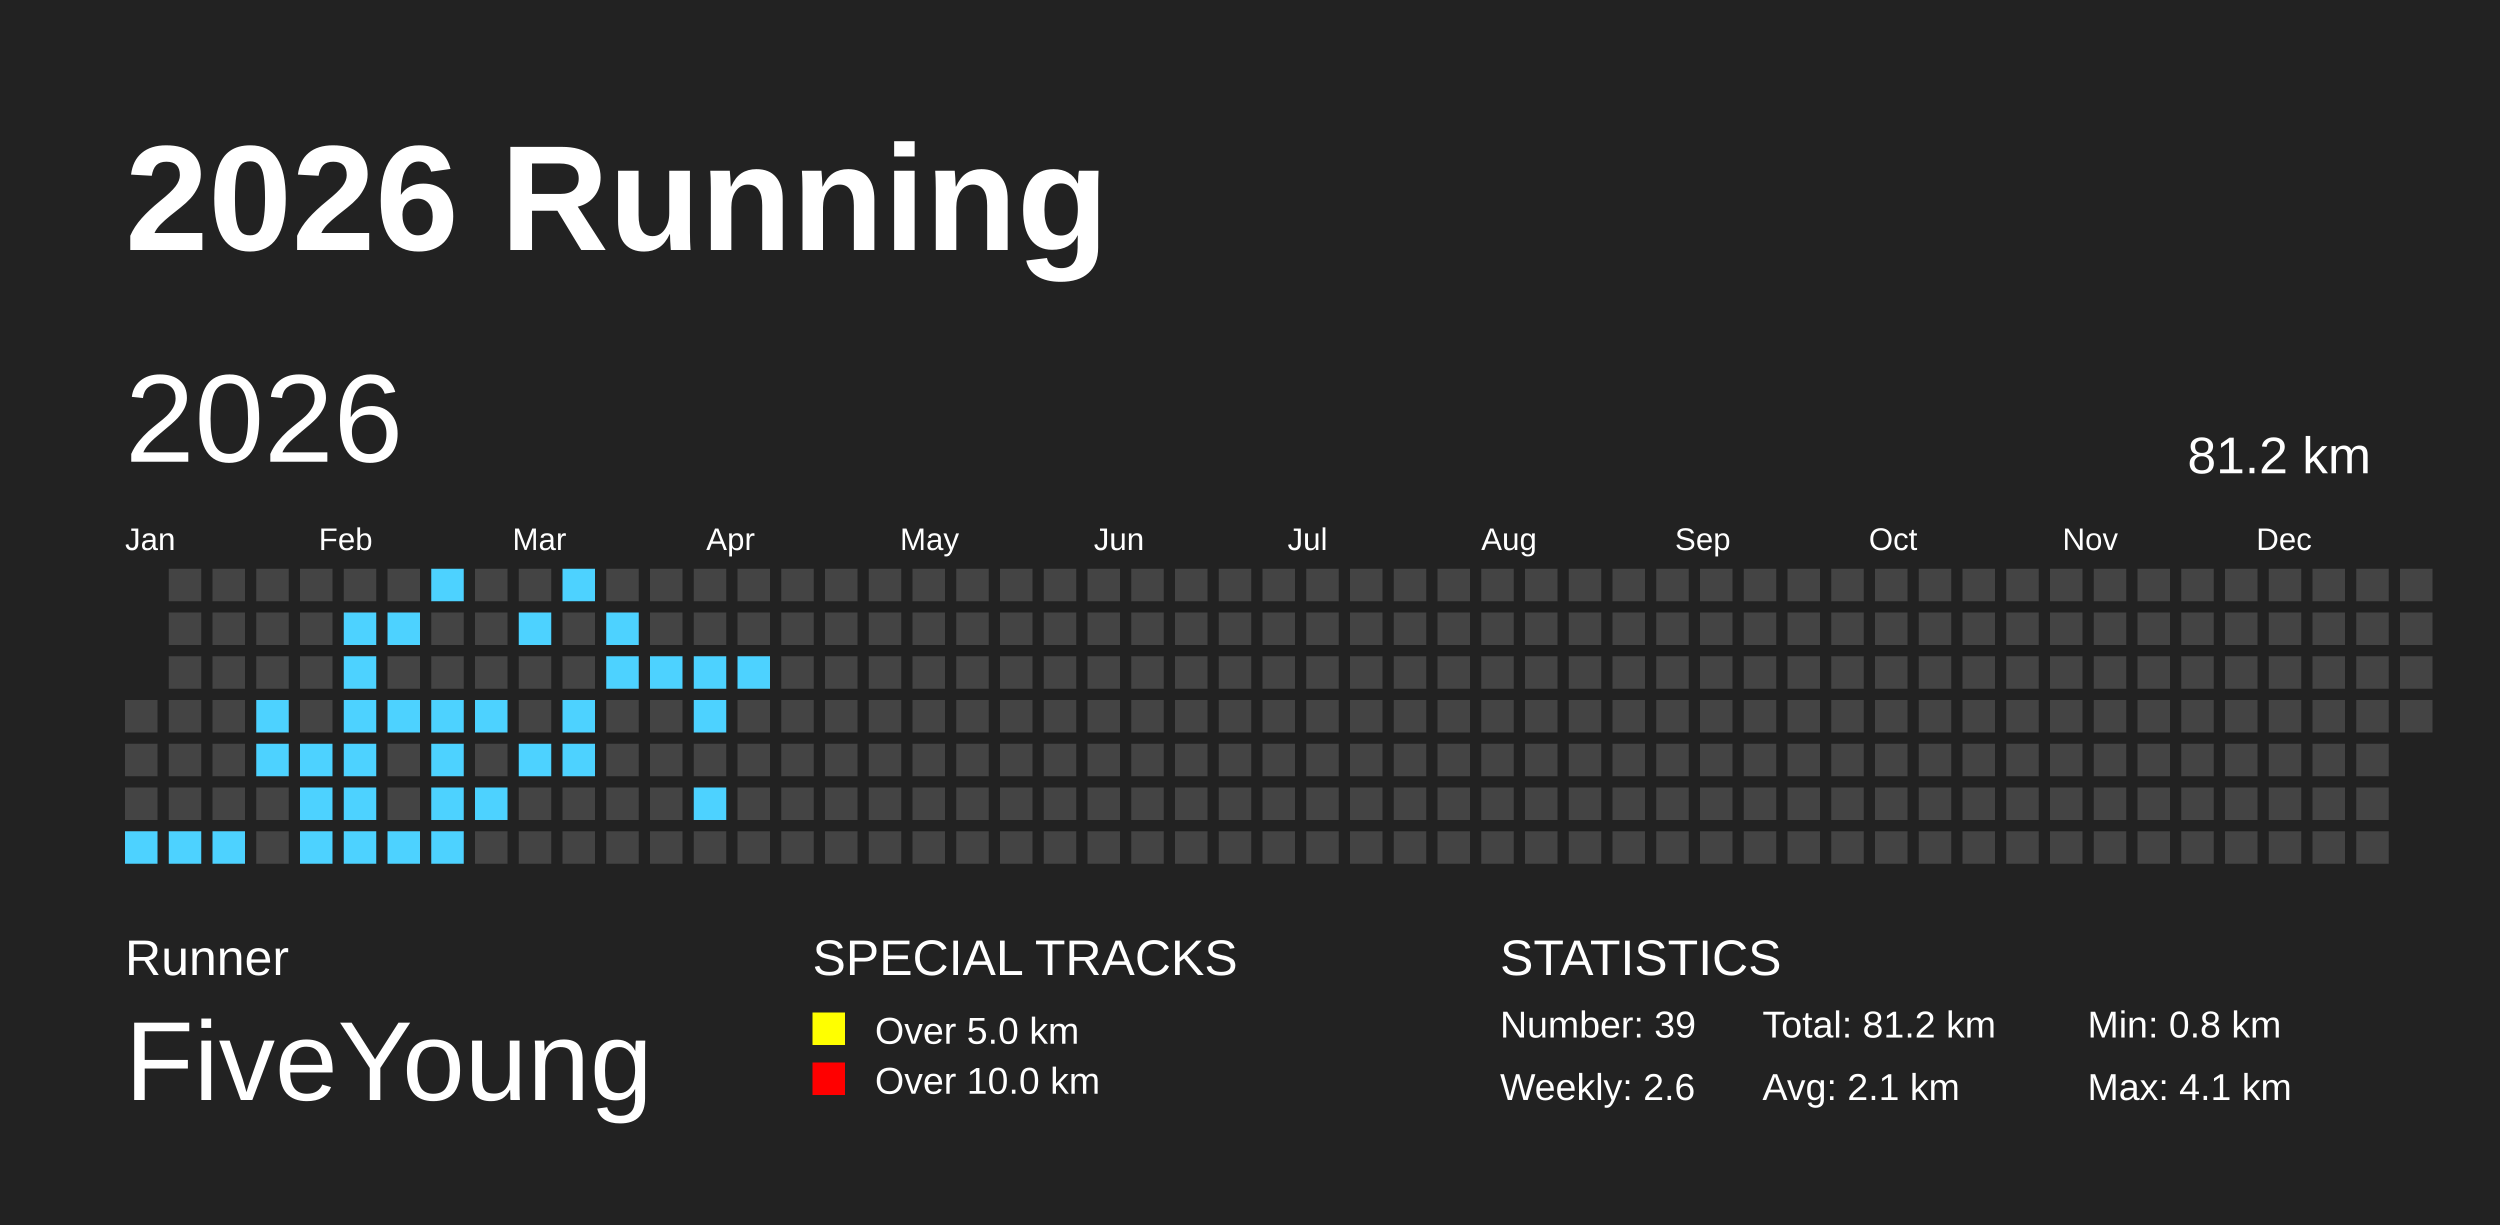
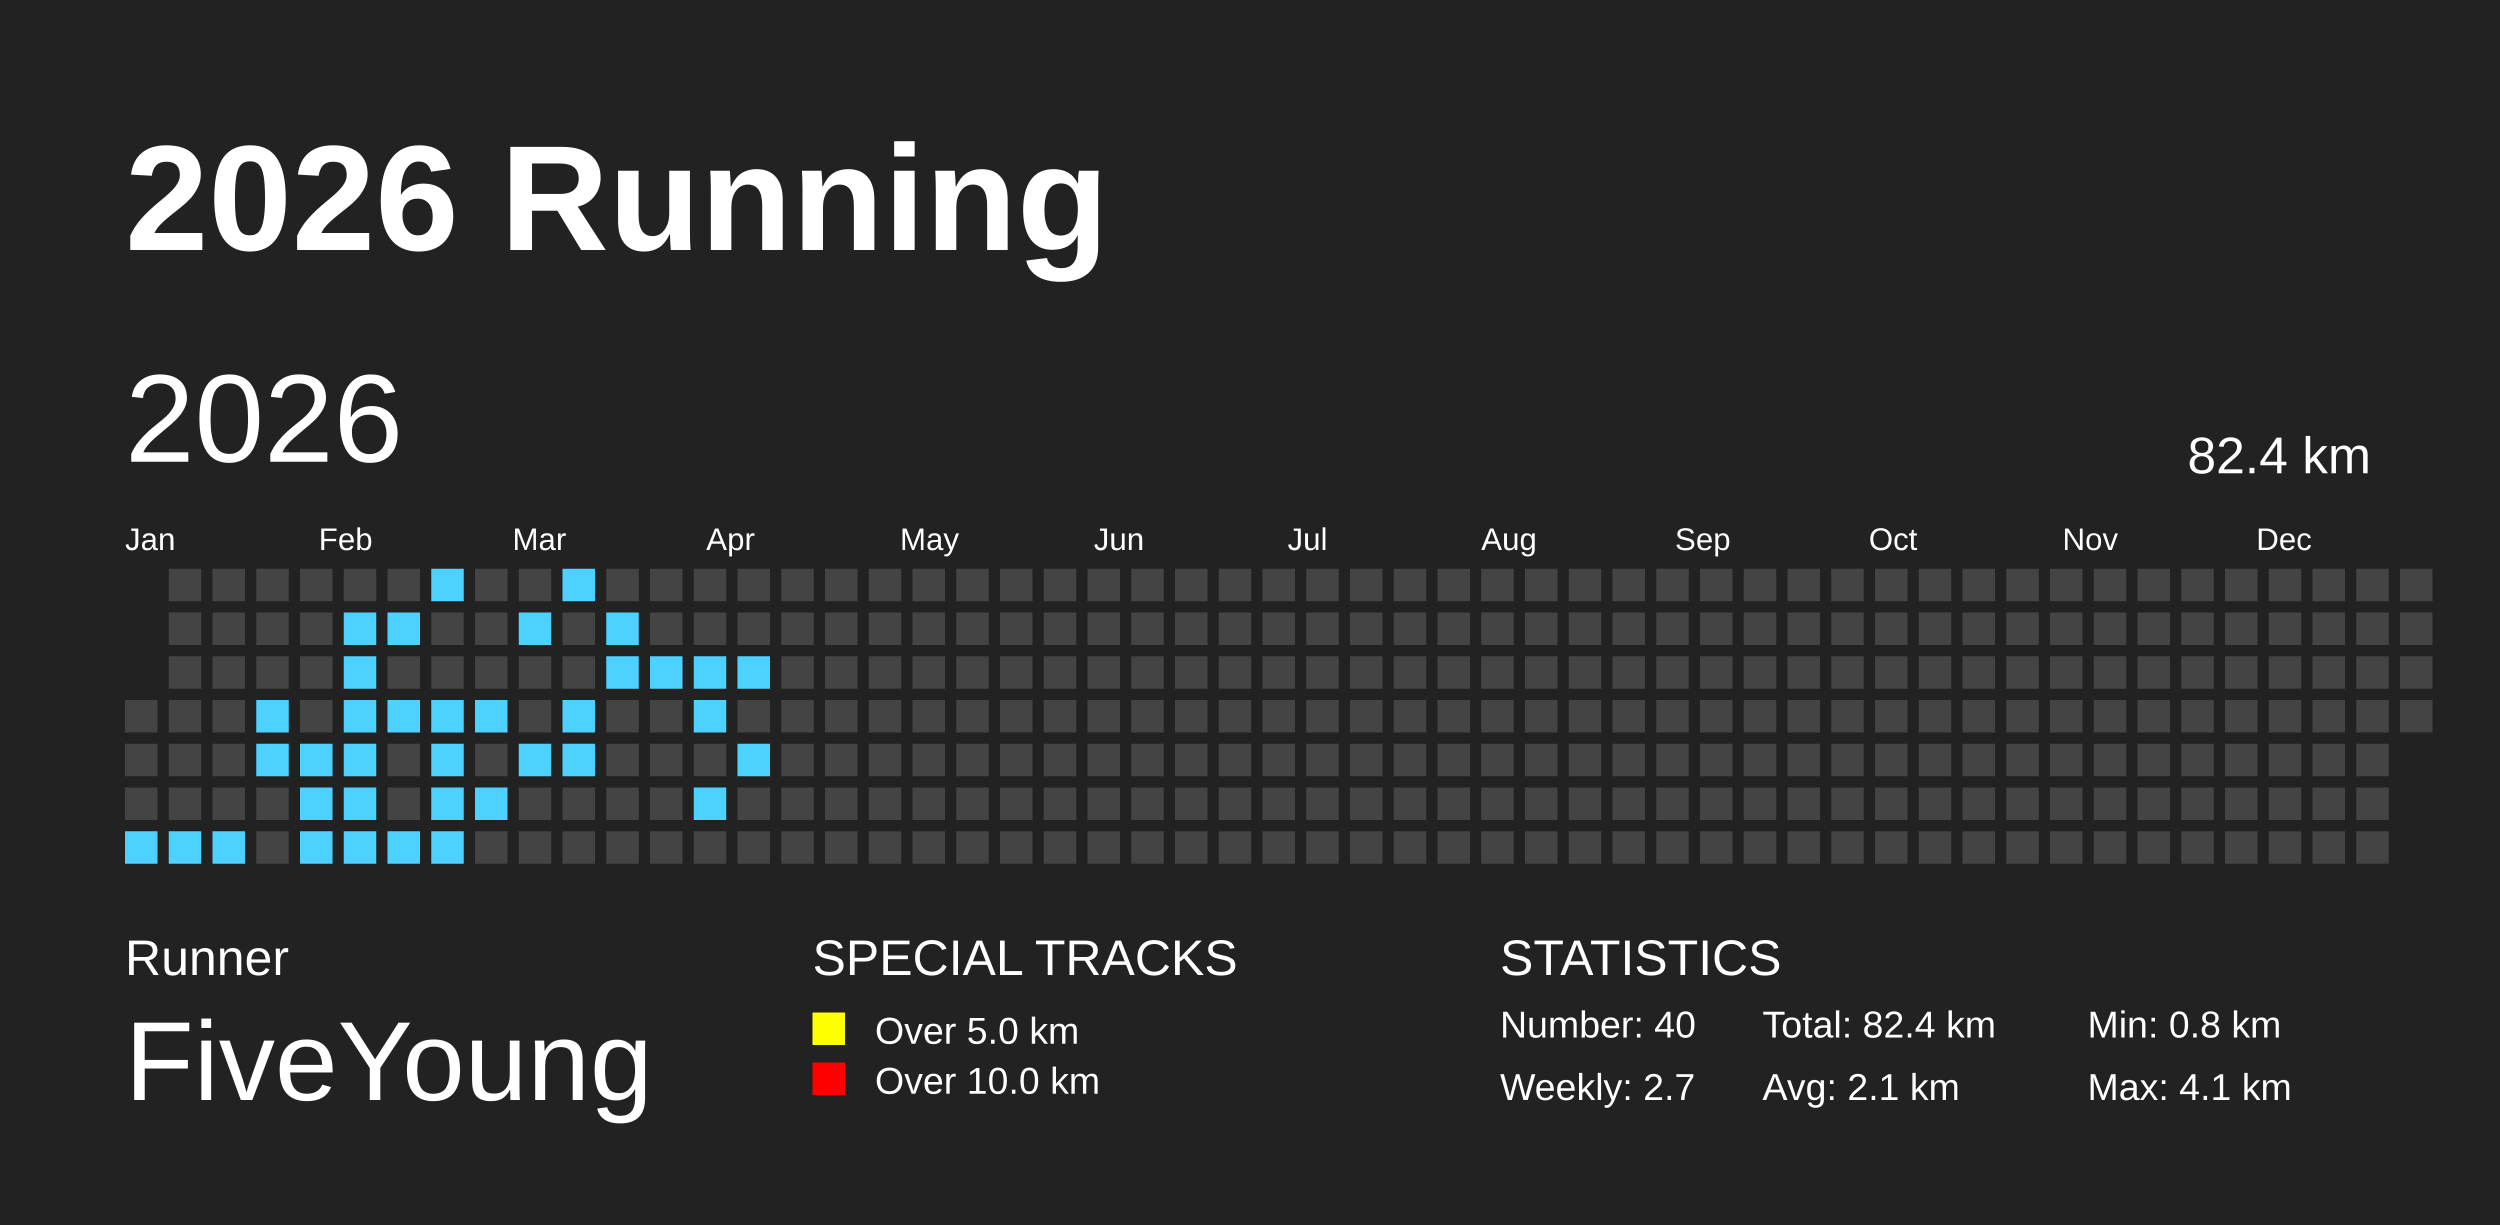
<svg xmlns="http://www.w3.org/2000/svg" baseProfile="full" height="98mm" version="1.1" viewBox="0,0,200,98" width="200mm">
  <defs />
  <rect fill="#222222" height="98" width="200" x="0" y="0" />
  <text fill="#FFFFFF" style="font-size:12px; font-family:Arial; font-weight:bold;" x="10" y="20">2026 Running</text>
  <text fill="#FFFFFF" style="font-size:4px; font-family:Arial" x="10" y="78">Runner</text>
  <text fill="#FFFFFF" style="font-size:9px; font-family:Arial" x="10" y="88">FiveYoung</text>
  <text fill="#FFFFFF" style="font-size:4px; font-family:Arial" x="65" y="78">SPECIAL TRACKS</text>
  <rect fill="yellow" height="2.6" width="2.6" x="65" y="81" />
  <text fill="#FFFFFF" style="font-size:3px; font-family:Arial" x="70" y="83.5">Over 5.0 km</text>
  <rect fill="red" height="2.6" width="2.6" x="65" y="85" />
  <text fill="#FFFFFF" style="font-size:3px; font-family:Arial" x="70" y="87.5">Over 10.0 km</text>
  <text fill="#FFFFFF" style="font-size:4px; font-family:Arial" x="120" y="78">STATISTICS</text>
-   <text fill="#FFFFFF" style="font-size:3px; font-family:Arial" x="120" y="83">Number: 39</text>
-   <text fill="#FFFFFF" style="font-size:3px; font-family:Arial" x="120" y="88">Weekly: 2.6</text>
-   <text fill="#FFFFFF" style="font-size:3px; font-family:Arial" x="141" y="83">Total: 81.2 km</text>
+   <text fill="#FFFFFF" style="font-size:3px; font-family:Arial" x="120" y="83">Number: 40</text>
+   <text fill="#FFFFFF" style="font-size:3px; font-family:Arial" x="120" y="88">Weekly: 2.7</text>
+   <text fill="#FFFFFF" style="font-size:3px; font-family:Arial" x="141" y="83">Total: 82.4 km</text>
  <text fill="#FFFFFF" style="font-size:3px; font-family:Arial" x="141" y="88">Avg: 2.1 km</text>
  <text fill="#FFFFFF" style="font-size:3px; font-family:Arial" x="167" y="83">Min: 0.8 km</text>
  <text fill="#FFFFFF" style="font-size:3px; font-family:Arial" x="167" y="88">Max: 4.1 km</text>
  <text dominant-baseline="hanging" fill="#FFFFFF" style="font-size:10.0px; font-family:Arial;" x="10" y="30">2026</text>
-   <text dominant-baseline="hanging" fill="#FFFFFF" style="font-size:4.125px; font-family:Arial;" x="175" y="35">81.2 km</text>
+   <text dominant-baseline="hanging" fill="#FFFFFF" style="font-size:4.125px; font-family:Arial;" x="175" y="35">82.4 km</text>
  <text fill="#FFFFFF" style="font-size:2.5px; font-family:Arial" x="10.0" y="44">Jan</text>
  <text fill="#FFFFFF" style="font-size:2.5px; font-family:Arial" x="25.5" y="44">Feb</text>
  <text fill="#FFFFFF" style="font-size:2.5px; font-family:Arial" x="41.0" y="44">Mar</text>
  <text fill="#FFFFFF" style="font-size:2.5px; font-family:Arial" x="56.5" y="44">Apr</text>
  <text fill="#FFFFFF" style="font-size:2.5px; font-family:Arial" x="72.0" y="44">May</text>
  <text fill="#FFFFFF" style="font-size:2.5px; font-family:Arial" x="87.5" y="44">Jun</text>
  <text fill="#FFFFFF" style="font-size:2.5px; font-family:Arial" x="103.0" y="44">Jul</text>
  <text fill="#FFFFFF" style="font-size:2.5px; font-family:Arial" x="118.5" y="44">Aug</text>
  <text fill="#FFFFFF" style="font-size:2.5px; font-family:Arial" x="134.0" y="44">Sep</text>
  <text fill="#FFFFFF" style="font-size:2.5px; font-family:Arial" x="149.5" y="44">Oct</text>
  <text fill="#FFFFFF" style="font-size:2.5px; font-family:Arial" x="165.0" y="44">Nov</text>
  <text fill="#FFFFFF" style="font-size:2.5px; font-family:Arial" x="180.5" y="44">Dec</text>
  <rect fill="#444444" height="2.6" width="2.6" x="10.0" y="56.0" />
  <rect fill="#444444" height="2.6" width="2.6" x="10.0" y="59.5" />
  <rect fill="#444444" height="2.6" width="2.6" x="10.0" y="63.0" />
  <rect fill="#4DD2FF" height="2.6" width="2.6" x="10.0" y="66.5" />
  <rect fill="#444444" height="2.6" width="2.6" x="13.5" y="45.5" />
  <rect fill="#444444" height="2.6" width="2.6" x="13.5" y="49.0" />
  <rect fill="#444444" height="2.6" width="2.6" x="13.5" y="52.5" />
  <rect fill="#444444" height="2.6" width="2.6" x="13.5" y="56.0" />
  <rect fill="#444444" height="2.6" width="2.6" x="13.5" y="59.5" />
  <rect fill="#444444" height="2.6" width="2.6" x="13.5" y="63.0" />
  <rect fill="#4DD2FF" height="2.6" width="2.6" x="13.5" y="66.5" />
  <rect fill="#444444" height="2.6" width="2.6" x="17.0" y="45.5" />
  <rect fill="#444444" height="2.6" width="2.6" x="17.0" y="49.0" />
  <rect fill="#444444" height="2.6" width="2.6" x="17.0" y="52.5" />
  <rect fill="#444444" height="2.6" width="2.6" x="17.0" y="56.0" />
  <rect fill="#444444" height="2.6" width="2.6" x="17.0" y="59.5" />
  <rect fill="#444444" height="2.6" width="2.6" x="17.0" y="63.0" />
  <rect fill="#4DD2FF" height="2.6" width="2.6" x="17.0" y="66.5" />
  <rect fill="#444444" height="2.6" width="2.6" x="20.5" y="45.5" />
  <rect fill="#444444" height="2.6" width="2.6" x="20.5" y="49.0" />
  <rect fill="#444444" height="2.6" width="2.6" x="20.5" y="52.5" />
  <rect fill="#4DD2FF" height="2.6" width="2.6" x="20.5" y="56.0" />
  <rect fill="#4DD2FF" height="2.6" width="2.6" x="20.5" y="59.5" />
  <rect fill="#444444" height="2.6" width="2.6" x="20.5" y="63.0" />
  <rect fill="#444444" height="2.6" width="2.6" x="20.5" y="66.5" />
  <rect fill="#444444" height="2.6" width="2.6" x="24.0" y="45.5" />
  <rect fill="#444444" height="2.6" width="2.6" x="24.0" y="49.0" />
  <rect fill="#444444" height="2.6" width="2.6" x="24.0" y="52.5" />
  <rect fill="#444444" height="2.6" width="2.6" x="24.0" y="56.0" />
  <rect fill="#4DD2FF" height="2.6" width="2.6" x="24.0" y="59.5" />
  <rect fill="#4DD2FF" height="2.6" width="2.6" x="24.0" y="63.0" />
  <rect fill="#4DD2FF" height="2.6" width="2.6" x="24.0" y="66.5" />
  <rect fill="#444444" height="2.6" width="2.6" x="27.5" y="45.5" />
  <rect fill="#4DD2FF" height="2.6" width="2.6" x="27.5" y="49.0" />
  <rect fill="#4DD2FF" height="2.6" width="2.6" x="27.5" y="52.5" />
  <rect fill="#4DD2FF" height="2.6" width="2.6" x="27.5" y="56.0" />
  <rect fill="#4DD2FF" height="2.6" width="2.6" x="27.5" y="59.5" />
  <rect fill="#4DD2FF" height="2.6" width="2.6" x="27.5" y="63.0" />
  <rect fill="#4DD2FF" height="2.6" width="2.6" x="27.5" y="66.5" />
  <rect fill="#444444" height="2.6" width="2.6" x="31.0" y="45.5" />
  <rect fill="#4DD2FF" height="2.6" width="2.6" x="31.0" y="49.0" />
  <rect fill="#444444" height="2.6" width="2.6" x="31.0" y="52.5" />
  <rect fill="#4DD2FF" height="2.6" width="2.6" x="31.0" y="56.0" />
  <rect fill="#444444" height="2.6" width="2.6" x="31.0" y="59.5" />
  <rect fill="#444444" height="2.6" width="2.6" x="31.0" y="63.0" />
  <rect fill="#4DD2FF" height="2.6" width="2.6" x="31.0" y="66.5" />
  <rect fill="#4DD2FF" height="2.6" width="2.6" x="34.5" y="45.5" />
  <rect fill="#444444" height="2.6" width="2.6" x="34.5" y="49.0" />
  <rect fill="#444444" height="2.6" width="2.6" x="34.5" y="52.5" />
  <rect fill="#4DD2FF" height="2.6" width="2.6" x="34.5" y="56.0" />
  <rect fill="#4DD2FF" height="2.6" width="2.6" x="34.5" y="59.5" />
  <rect fill="#4DD2FF" height="2.6" width="2.6" x="34.5" y="63.0" />
  <rect fill="#4DD2FF" height="2.6" width="2.6" x="34.5" y="66.5" />
  <rect fill="#444444" height="2.6" width="2.6" x="38.0" y="45.5" />
  <rect fill="#444444" height="2.6" width="2.6" x="38.0" y="49.0" />
  <rect fill="#444444" height="2.6" width="2.6" x="38.0" y="52.5" />
  <rect fill="#4DD2FF" height="2.6" width="2.6" x="38.0" y="56.0" />
  <rect fill="#444444" height="2.6" width="2.6" x="38.0" y="59.5" />
  <rect fill="#4DD2FF" height="2.6" width="2.6" x="38.0" y="63.0" />
  <rect fill="#444444" height="2.6" width="2.6" x="38.0" y="66.5" />
  <rect fill="#444444" height="2.6" width="2.6" x="41.5" y="45.5" />
  <rect fill="#4DD2FF" height="2.6" width="2.6" x="41.5" y="49.0" />
  <rect fill="#444444" height="2.6" width="2.6" x="41.5" y="52.5" />
  <rect fill="#444444" height="2.6" width="2.6" x="41.5" y="56.0" />
  <rect fill="#4DD2FF" height="2.6" width="2.6" x="41.5" y="59.5" />
  <rect fill="#444444" height="2.6" width="2.6" x="41.5" y="63.0" />
  <rect fill="#444444" height="2.6" width="2.6" x="41.5" y="66.5" />
  <rect fill="#4DD2FF" height="2.6" width="2.6" x="45.0" y="45.5" />
  <rect fill="#444444" height="2.6" width="2.6" x="45.0" y="49.0" />
  <rect fill="#444444" height="2.6" width="2.6" x="45.0" y="52.5" />
  <rect fill="#4DD2FF" height="2.6" width="2.6" x="45.0" y="56.0" />
  <rect fill="#4DD2FF" height="2.6" width="2.6" x="45.0" y="59.5" />
  <rect fill="#444444" height="2.6" width="2.6" x="45.0" y="63.0" />
  <rect fill="#444444" height="2.6" width="2.6" x="45.0" y="66.5" />
  <rect fill="#444444" height="2.6" width="2.6" x="48.5" y="45.5" />
  <rect fill="#4DD2FF" height="2.6" width="2.6" x="48.5" y="49.0" />
  <rect fill="#4DD2FF" height="2.6" width="2.6" x="48.5" y="52.5" />
  <rect fill="#444444" height="2.6" width="2.6" x="48.5" y="56.0" />
  <rect fill="#444444" height="2.6" width="2.6" x="48.5" y="59.5" />
  <rect fill="#444444" height="2.6" width="2.6" x="48.5" y="63.0" />
  <rect fill="#444444" height="2.6" width="2.6" x="48.5" y="66.5" />
  <rect fill="#444444" height="2.6" width="2.6" x="52.0" y="45.5" />
  <rect fill="#444444" height="2.6" width="2.6" x="52.0" y="49.0" />
  <rect fill="#4DD2FF" height="2.6" width="2.6" x="52.0" y="52.5" />
  <rect fill="#444444" height="2.6" width="2.6" x="52.0" y="56.0" />
  <rect fill="#444444" height="2.6" width="2.6" x="52.0" y="59.5" />
  <rect fill="#444444" height="2.6" width="2.6" x="52.0" y="63.0" />
  <rect fill="#444444" height="2.6" width="2.6" x="52.0" y="66.5" />
  <rect fill="#444444" height="2.6" width="2.6" x="55.5" y="45.5" />
  <rect fill="#444444" height="2.6" width="2.6" x="55.5" y="49.0" />
  <rect fill="#4DD2FF" height="2.6" width="2.6" x="55.5" y="52.5" />
  <rect fill="#4DD2FF" height="2.6" width="2.6" x="55.5" y="56.0" />
  <rect fill="#444444" height="2.6" width="2.6" x="55.5" y="59.5" />
  <rect fill="#4DD2FF" height="2.6" width="2.6" x="55.5" y="63.0" />
  <rect fill="#444444" height="2.6" width="2.6" x="55.5" y="66.5" />
  <rect fill="#444444" height="2.6" width="2.6" x="59.0" y="45.5" />
  <rect fill="#444444" height="2.6" width="2.6" x="59.0" y="49.0" />
  <rect fill="#4DD2FF" height="2.6" width="2.6" x="59.0" y="52.5" />
  <rect fill="#444444" height="2.6" width="2.6" x="59.0" y="56.0" />
-   <rect fill="#444444" height="2.6" width="2.6" x="59.0" y="59.5" />
+   <rect fill="#4DD2FF" height="2.6" width="2.6" x="59.0" y="59.5" />
  <rect fill="#444444" height="2.6" width="2.6" x="59.0" y="63.0" />
  <rect fill="#444444" height="2.6" width="2.6" x="59.0" y="66.5" />
  <rect fill="#444444" height="2.6" width="2.6" x="62.5" y="45.5" />
  <rect fill="#444444" height="2.6" width="2.6" x="62.5" y="49.0" />
  <rect fill="#444444" height="2.6" width="2.6" x="62.5" y="52.5" />
  <rect fill="#444444" height="2.6" width="2.6" x="62.5" y="56.0" />
  <rect fill="#444444" height="2.6" width="2.6" x="62.5" y="59.5" />
  <rect fill="#444444" height="2.6" width="2.6" x="62.5" y="63.0" />
  <rect fill="#444444" height="2.6" width="2.6" x="62.5" y="66.5" />
  <rect fill="#444444" height="2.6" width="2.6" x="66.0" y="45.5" />
  <rect fill="#444444" height="2.6" width="2.6" x="66.0" y="49.0" />
  <rect fill="#444444" height="2.6" width="2.6" x="66.0" y="52.5" />
  <rect fill="#444444" height="2.6" width="2.6" x="66.0" y="56.0" />
  <rect fill="#444444" height="2.6" width="2.6" x="66.0" y="59.5" />
  <rect fill="#444444" height="2.6" width="2.6" x="66.0" y="63.0" />
  <rect fill="#444444" height="2.6" width="2.6" x="66.0" y="66.5" />
  <rect fill="#444444" height="2.6" width="2.6" x="69.5" y="45.5" />
  <rect fill="#444444" height="2.6" width="2.6" x="69.5" y="49.0" />
  <rect fill="#444444" height="2.6" width="2.6" x="69.5" y="52.5" />
  <rect fill="#444444" height="2.6" width="2.6" x="69.5" y="56.0" />
  <rect fill="#444444" height="2.6" width="2.6" x="69.5" y="59.5" />
  <rect fill="#444444" height="2.6" width="2.6" x="69.5" y="63.0" />
  <rect fill="#444444" height="2.6" width="2.6" x="69.5" y="66.5" />
  <rect fill="#444444" height="2.6" width="2.6" x="73.0" y="45.5" />
  <rect fill="#444444" height="2.6" width="2.6" x="73.0" y="49.0" />
  <rect fill="#444444" height="2.6" width="2.6" x="73.0" y="52.5" />
  <rect fill="#444444" height="2.6" width="2.6" x="73.0" y="56.0" />
  <rect fill="#444444" height="2.6" width="2.6" x="73.0" y="59.5" />
  <rect fill="#444444" height="2.6" width="2.6" x="73.0" y="63.0" />
  <rect fill="#444444" height="2.6" width="2.6" x="73.0" y="66.5" />
  <rect fill="#444444" height="2.6" width="2.6" x="76.5" y="45.5" />
  <rect fill="#444444" height="2.6" width="2.6" x="76.5" y="49.0" />
  <rect fill="#444444" height="2.6" width="2.6" x="76.5" y="52.5" />
  <rect fill="#444444" height="2.6" width="2.6" x="76.5" y="56.0" />
  <rect fill="#444444" height="2.6" width="2.6" x="76.5" y="59.5" />
  <rect fill="#444444" height="2.6" width="2.6" x="76.5" y="63.0" />
  <rect fill="#444444" height="2.6" width="2.6" x="76.5" y="66.5" />
  <rect fill="#444444" height="2.6" width="2.6" x="80.0" y="45.5" />
  <rect fill="#444444" height="2.6" width="2.6" x="80.0" y="49.0" />
  <rect fill="#444444" height="2.6" width="2.6" x="80.0" y="52.5" />
  <rect fill="#444444" height="2.6" width="2.6" x="80.0" y="56.0" />
  <rect fill="#444444" height="2.6" width="2.6" x="80.0" y="59.5" />
  <rect fill="#444444" height="2.6" width="2.6" x="80.0" y="63.0" />
  <rect fill="#444444" height="2.6" width="2.6" x="80.0" y="66.5" />
  <rect fill="#444444" height="2.6" width="2.6" x="83.5" y="45.5" />
  <rect fill="#444444" height="2.6" width="2.6" x="83.5" y="49.0" />
  <rect fill="#444444" height="2.6" width="2.6" x="83.5" y="52.5" />
  <rect fill="#444444" height="2.6" width="2.6" x="83.5" y="56.0" />
  <rect fill="#444444" height="2.6" width="2.6" x="83.5" y="59.5" />
  <rect fill="#444444" height="2.6" width="2.6" x="83.5" y="63.0" />
  <rect fill="#444444" height="2.6" width="2.6" x="83.5" y="66.5" />
  <rect fill="#444444" height="2.6" width="2.6" x="87.0" y="45.5" />
  <rect fill="#444444" height="2.6" width="2.6" x="87.0" y="49.0" />
  <rect fill="#444444" height="2.6" width="2.6" x="87.0" y="52.5" />
  <rect fill="#444444" height="2.6" width="2.6" x="87.0" y="56.0" />
  <rect fill="#444444" height="2.6" width="2.6" x="87.0" y="59.5" />
  <rect fill="#444444" height="2.6" width="2.6" x="87.0" y="63.0" />
  <rect fill="#444444" height="2.6" width="2.6" x="87.0" y="66.5" />
  <rect fill="#444444" height="2.6" width="2.6" x="90.5" y="45.5" />
  <rect fill="#444444" height="2.6" width="2.6" x="90.5" y="49.0" />
  <rect fill="#444444" height="2.6" width="2.6" x="90.5" y="52.5" />
  <rect fill="#444444" height="2.6" width="2.6" x="90.5" y="56.0" />
  <rect fill="#444444" height="2.6" width="2.6" x="90.5" y="59.5" />
  <rect fill="#444444" height="2.6" width="2.6" x="90.5" y="63.0" />
  <rect fill="#444444" height="2.6" width="2.6" x="90.5" y="66.5" />
  <rect fill="#444444" height="2.6" width="2.6" x="94.0" y="45.5" />
  <rect fill="#444444" height="2.6" width="2.6" x="94.0" y="49.0" />
  <rect fill="#444444" height="2.6" width="2.6" x="94.0" y="52.5" />
  <rect fill="#444444" height="2.6" width="2.6" x="94.0" y="56.0" />
  <rect fill="#444444" height="2.6" width="2.6" x="94.0" y="59.5" />
  <rect fill="#444444" height="2.6" width="2.6" x="94.0" y="63.0" />
  <rect fill="#444444" height="2.6" width="2.6" x="94.0" y="66.5" />
  <rect fill="#444444" height="2.6" width="2.6" x="97.5" y="45.5" />
  <rect fill="#444444" height="2.6" width="2.6" x="97.5" y="49.0" />
  <rect fill="#444444" height="2.6" width="2.6" x="97.5" y="52.5" />
  <rect fill="#444444" height="2.6" width="2.6" x="97.5" y="56.0" />
  <rect fill="#444444" height="2.6" width="2.6" x="97.5" y="59.5" />
  <rect fill="#444444" height="2.6" width="2.6" x="97.5" y="63.0" />
  <rect fill="#444444" height="2.6" width="2.6" x="97.5" y="66.5" />
  <rect fill="#444444" height="2.6" width="2.6" x="101.0" y="45.5" />
  <rect fill="#444444" height="2.6" width="2.6" x="101.0" y="49.0" />
  <rect fill="#444444" height="2.6" width="2.6" x="101.0" y="52.5" />
  <rect fill="#444444" height="2.6" width="2.6" x="101.0" y="56.0" />
  <rect fill="#444444" height="2.6" width="2.6" x="101.0" y="59.5" />
  <rect fill="#444444" height="2.6" width="2.6" x="101.0" y="63.0" />
  <rect fill="#444444" height="2.6" width="2.6" x="101.0" y="66.5" />
  <rect fill="#444444" height="2.6" width="2.6" x="104.5" y="45.5" />
  <rect fill="#444444" height="2.6" width="2.6" x="104.5" y="49.0" />
  <rect fill="#444444" height="2.6" width="2.6" x="104.5" y="52.5" />
  <rect fill="#444444" height="2.6" width="2.6" x="104.5" y="56.0" />
  <rect fill="#444444" height="2.6" width="2.6" x="104.5" y="59.5" />
  <rect fill="#444444" height="2.6" width="2.6" x="104.5" y="63.0" />
  <rect fill="#444444" height="2.6" width="2.6" x="104.5" y="66.5" />
  <rect fill="#444444" height="2.6" width="2.6" x="108.0" y="45.5" />
  <rect fill="#444444" height="2.6" width="2.6" x="108.0" y="49.0" />
  <rect fill="#444444" height="2.6" width="2.6" x="108.0" y="52.5" />
  <rect fill="#444444" height="2.6" width="2.6" x="108.0" y="56.0" />
  <rect fill="#444444" height="2.6" width="2.6" x="108.0" y="59.5" />
  <rect fill="#444444" height="2.6" width="2.6" x="108.0" y="63.0" />
  <rect fill="#444444" height="2.6" width="2.6" x="108.0" y="66.5" />
  <rect fill="#444444" height="2.6" width="2.6" x="111.5" y="45.5" />
  <rect fill="#444444" height="2.6" width="2.6" x="111.5" y="49.0" />
  <rect fill="#444444" height="2.6" width="2.6" x="111.5" y="52.5" />
  <rect fill="#444444" height="2.6" width="2.6" x="111.5" y="56.0" />
  <rect fill="#444444" height="2.6" width="2.6" x="111.5" y="59.5" />
  <rect fill="#444444" height="2.6" width="2.6" x="111.5" y="63.0" />
  <rect fill="#444444" height="2.6" width="2.6" x="111.5" y="66.5" />
  <rect fill="#444444" height="2.6" width="2.6" x="115.0" y="45.5" />
  <rect fill="#444444" height="2.6" width="2.6" x="115.0" y="49.0" />
  <rect fill="#444444" height="2.6" width="2.6" x="115.0" y="52.5" />
  <rect fill="#444444" height="2.6" width="2.6" x="115.0" y="56.0" />
  <rect fill="#444444" height="2.6" width="2.6" x="115.0" y="59.5" />
  <rect fill="#444444" height="2.6" width="2.6" x="115.0" y="63.0" />
  <rect fill="#444444" height="2.6" width="2.6" x="115.0" y="66.5" />
  <rect fill="#444444" height="2.6" width="2.6" x="118.5" y="45.5" />
  <rect fill="#444444" height="2.6" width="2.6" x="118.5" y="49.0" />
  <rect fill="#444444" height="2.6" width="2.6" x="118.5" y="52.5" />
  <rect fill="#444444" height="2.6" width="2.6" x="118.5" y="56.0" />
  <rect fill="#444444" height="2.6" width="2.6" x="118.5" y="59.5" />
  <rect fill="#444444" height="2.6" width="2.6" x="118.5" y="63.0" />
  <rect fill="#444444" height="2.6" width="2.6" x="118.5" y="66.5" />
  <rect fill="#444444" height="2.6" width="2.6" x="122.0" y="45.5" />
  <rect fill="#444444" height="2.6" width="2.6" x="122.0" y="49.0" />
  <rect fill="#444444" height="2.6" width="2.6" x="122.0" y="52.5" />
  <rect fill="#444444" height="2.6" width="2.6" x="122.0" y="56.0" />
  <rect fill="#444444" height="2.6" width="2.6" x="122.0" y="59.5" />
  <rect fill="#444444" height="2.6" width="2.6" x="122.0" y="63.0" />
  <rect fill="#444444" height="2.6" width="2.6" x="122.0" y="66.5" />
  <rect fill="#444444" height="2.6" width="2.6" x="125.5" y="45.5" />
  <rect fill="#444444" height="2.6" width="2.6" x="125.5" y="49.0" />
  <rect fill="#444444" height="2.6" width="2.6" x="125.5" y="52.5" />
  <rect fill="#444444" height="2.6" width="2.6" x="125.5" y="56.0" />
  <rect fill="#444444" height="2.6" width="2.6" x="125.5" y="59.5" />
  <rect fill="#444444" height="2.6" width="2.6" x="125.5" y="63.0" />
  <rect fill="#444444" height="2.6" width="2.6" x="125.5" y="66.5" />
  <rect fill="#444444" height="2.6" width="2.6" x="129.0" y="45.5" />
  <rect fill="#444444" height="2.6" width="2.6" x="129.0" y="49.0" />
  <rect fill="#444444" height="2.6" width="2.6" x="129.0" y="52.5" />
  <rect fill="#444444" height="2.6" width="2.6" x="129.0" y="56.0" />
  <rect fill="#444444" height="2.6" width="2.6" x="129.0" y="59.5" />
  <rect fill="#444444" height="2.6" width="2.6" x="129.0" y="63.0" />
  <rect fill="#444444" height="2.6" width="2.6" x="129.0" y="66.5" />
  <rect fill="#444444" height="2.6" width="2.6" x="132.5" y="45.5" />
  <rect fill="#444444" height="2.6" width="2.6" x="132.5" y="49.0" />
  <rect fill="#444444" height="2.6" width="2.6" x="132.5" y="52.5" />
  <rect fill="#444444" height="2.6" width="2.6" x="132.5" y="56.0" />
  <rect fill="#444444" height="2.6" width="2.6" x="132.5" y="59.5" />
  <rect fill="#444444" height="2.6" width="2.6" x="132.5" y="63.0" />
  <rect fill="#444444" height="2.6" width="2.6" x="132.5" y="66.5" />
  <rect fill="#444444" height="2.6" width="2.6" x="136.0" y="45.5" />
  <rect fill="#444444" height="2.6" width="2.6" x="136.0" y="49.0" />
  <rect fill="#444444" height="2.6" width="2.6" x="136.0" y="52.5" />
  <rect fill="#444444" height="2.6" width="2.6" x="136.0" y="56.0" />
  <rect fill="#444444" height="2.6" width="2.6" x="136.0" y="59.5" />
  <rect fill="#444444" height="2.6" width="2.6" x="136.0" y="63.0" />
  <rect fill="#444444" height="2.6" width="2.6" x="136.0" y="66.5" />
  <rect fill="#444444" height="2.6" width="2.6" x="139.5" y="45.5" />
  <rect fill="#444444" height="2.6" width="2.6" x="139.5" y="49.0" />
  <rect fill="#444444" height="2.6" width="2.6" x="139.5" y="52.5" />
  <rect fill="#444444" height="2.6" width="2.6" x="139.5" y="56.0" />
  <rect fill="#444444" height="2.6" width="2.6" x="139.5" y="59.5" />
  <rect fill="#444444" height="2.6" width="2.6" x="139.5" y="63.0" />
  <rect fill="#444444" height="2.6" width="2.6" x="139.5" y="66.5" />
  <rect fill="#444444" height="2.6" width="2.6" x="143.0" y="45.5" />
  <rect fill="#444444" height="2.6" width="2.6" x="143.0" y="49.0" />
  <rect fill="#444444" height="2.6" width="2.6" x="143.0" y="52.5" />
  <rect fill="#444444" height="2.6" width="2.6" x="143.0" y="56.0" />
  <rect fill="#444444" height="2.6" width="2.6" x="143.0" y="59.5" />
  <rect fill="#444444" height="2.6" width="2.6" x="143.0" y="63.0" />
  <rect fill="#444444" height="2.6" width="2.6" x="143.0" y="66.5" />
  <rect fill="#444444" height="2.6" width="2.6" x="146.5" y="45.5" />
  <rect fill="#444444" height="2.6" width="2.6" x="146.5" y="49.0" />
  <rect fill="#444444" height="2.6" width="2.6" x="146.5" y="52.5" />
  <rect fill="#444444" height="2.6" width="2.6" x="146.5" y="56.0" />
  <rect fill="#444444" height="2.6" width="2.6" x="146.5" y="59.5" />
  <rect fill="#444444" height="2.6" width="2.6" x="146.5" y="63.0" />
  <rect fill="#444444" height="2.6" width="2.6" x="146.5" y="66.5" />
  <rect fill="#444444" height="2.6" width="2.6" x="150.0" y="45.5" />
  <rect fill="#444444" height="2.6" width="2.6" x="150.0" y="49.0" />
  <rect fill="#444444" height="2.6" width="2.6" x="150.0" y="52.5" />
  <rect fill="#444444" height="2.6" width="2.6" x="150.0" y="56.0" />
  <rect fill="#444444" height="2.6" width="2.6" x="150.0" y="59.5" />
  <rect fill="#444444" height="2.6" width="2.6" x="150.0" y="63.0" />
  <rect fill="#444444" height="2.6" width="2.6" x="150.0" y="66.5" />
  <rect fill="#444444" height="2.6" width="2.6" x="153.5" y="45.5" />
  <rect fill="#444444" height="2.6" width="2.6" x="153.5" y="49.0" />
  <rect fill="#444444" height="2.6" width="2.6" x="153.5" y="52.5" />
  <rect fill="#444444" height="2.6" width="2.6" x="153.5" y="56.0" />
  <rect fill="#444444" height="2.6" width="2.6" x="153.5" y="59.5" />
  <rect fill="#444444" height="2.6" width="2.6" x="153.5" y="63.0" />
  <rect fill="#444444" height="2.6" width="2.6" x="153.5" y="66.5" />
  <rect fill="#444444" height="2.6" width="2.6" x="157.0" y="45.5" />
  <rect fill="#444444" height="2.6" width="2.6" x="157.0" y="49.0" />
  <rect fill="#444444" height="2.6" width="2.6" x="157.0" y="52.5" />
  <rect fill="#444444" height="2.6" width="2.6" x="157.0" y="56.0" />
  <rect fill="#444444" height="2.6" width="2.6" x="157.0" y="59.5" />
  <rect fill="#444444" height="2.6" width="2.6" x="157.0" y="63.0" />
  <rect fill="#444444" height="2.6" width="2.6" x="157.0" y="66.5" />
  <rect fill="#444444" height="2.6" width="2.6" x="160.5" y="45.5" />
  <rect fill="#444444" height="2.6" width="2.6" x="160.5" y="49.0" />
  <rect fill="#444444" height="2.6" width="2.6" x="160.5" y="52.5" />
  <rect fill="#444444" height="2.6" width="2.6" x="160.5" y="56.0" />
  <rect fill="#444444" height="2.6" width="2.6" x="160.5" y="59.5" />
  <rect fill="#444444" height="2.6" width="2.6" x="160.5" y="63.0" />
  <rect fill="#444444" height="2.6" width="2.6" x="160.5" y="66.5" />
  <rect fill="#444444" height="2.6" width="2.6" x="164.0" y="45.5" />
  <rect fill="#444444" height="2.6" width="2.6" x="164.0" y="49.0" />
  <rect fill="#444444" height="2.6" width="2.6" x="164.0" y="52.5" />
  <rect fill="#444444" height="2.6" width="2.6" x="164.0" y="56.0" />
  <rect fill="#444444" height="2.6" width="2.6" x="164.0" y="59.5" />
  <rect fill="#444444" height="2.6" width="2.6" x="164.0" y="63.0" />
  <rect fill="#444444" height="2.6" width="2.6" x="164.0" y="66.5" />
  <rect fill="#444444" height="2.6" width="2.6" x="167.5" y="45.5" />
  <rect fill="#444444" height="2.6" width="2.6" x="167.5" y="49.0" />
  <rect fill="#444444" height="2.6" width="2.6" x="167.5" y="52.5" />
  <rect fill="#444444" height="2.6" width="2.6" x="167.5" y="56.0" />
  <rect fill="#444444" height="2.6" width="2.6" x="167.5" y="59.5" />
  <rect fill="#444444" height="2.6" width="2.6" x="167.5" y="63.0" />
  <rect fill="#444444" height="2.6" width="2.6" x="167.5" y="66.5" />
  <rect fill="#444444" height="2.6" width="2.6" x="171.0" y="45.5" />
  <rect fill="#444444" height="2.6" width="2.6" x="171.0" y="49.0" />
  <rect fill="#444444" height="2.6" width="2.6" x="171.0" y="52.5" />
  <rect fill="#444444" height="2.6" width="2.6" x="171.0" y="56.0" />
  <rect fill="#444444" height="2.6" width="2.6" x="171.0" y="59.5" />
  <rect fill="#444444" height="2.6" width="2.6" x="171.0" y="63.0" />
  <rect fill="#444444" height="2.6" width="2.6" x="171.0" y="66.5" />
  <rect fill="#444444" height="2.6" width="2.6" x="174.5" y="45.5" />
  <rect fill="#444444" height="2.6" width="2.6" x="174.5" y="49.0" />
  <rect fill="#444444" height="2.6" width="2.6" x="174.5" y="52.5" />
  <rect fill="#444444" height="2.6" width="2.6" x="174.5" y="56.0" />
  <rect fill="#444444" height="2.6" width="2.6" x="174.5" y="59.5" />
  <rect fill="#444444" height="2.6" width="2.6" x="174.5" y="63.0" />
  <rect fill="#444444" height="2.6" width="2.6" x="174.5" y="66.5" />
  <rect fill="#444444" height="2.6" width="2.6" x="178.0" y="45.5" />
  <rect fill="#444444" height="2.6" width="2.6" x="178.0" y="49.0" />
  <rect fill="#444444" height="2.6" width="2.6" x="178.0" y="52.5" />
  <rect fill="#444444" height="2.6" width="2.6" x="178.0" y="56.0" />
  <rect fill="#444444" height="2.6" width="2.6" x="178.0" y="59.5" />
  <rect fill="#444444" height="2.6" width="2.6" x="178.0" y="63.0" />
  <rect fill="#444444" height="2.6" width="2.6" x="178.0" y="66.5" />
  <rect fill="#444444" height="2.6" width="2.6" x="181.5" y="45.5" />
  <rect fill="#444444" height="2.6" width="2.6" x="181.5" y="49.0" />
  <rect fill="#444444" height="2.6" width="2.6" x="181.5" y="52.5" />
  <rect fill="#444444" height="2.6" width="2.6" x="181.5" y="56.0" />
  <rect fill="#444444" height="2.6" width="2.6" x="181.5" y="59.5" />
  <rect fill="#444444" height="2.6" width="2.6" x="181.5" y="63.0" />
  <rect fill="#444444" height="2.6" width="2.6" x="181.5" y="66.5" />
  <rect fill="#444444" height="2.6" width="2.6" x="185.0" y="45.5" />
  <rect fill="#444444" height="2.6" width="2.6" x="185.0" y="49.0" />
  <rect fill="#444444" height="2.6" width="2.6" x="185.0" y="52.5" />
  <rect fill="#444444" height="2.6" width="2.6" x="185.0" y="56.0" />
  <rect fill="#444444" height="2.6" width="2.6" x="185.0" y="59.5" />
  <rect fill="#444444" height="2.6" width="2.6" x="185.0" y="63.0" />
  <rect fill="#444444" height="2.6" width="2.6" x="185.0" y="66.5" />
  <rect fill="#444444" height="2.6" width="2.6" x="188.5" y="45.5" />
  <rect fill="#444444" height="2.6" width="2.6" x="188.5" y="49.0" />
  <rect fill="#444444" height="2.6" width="2.6" x="188.5" y="52.5" />
  <rect fill="#444444" height="2.6" width="2.6" x="188.5" y="56.0" />
  <rect fill="#444444" height="2.6" width="2.6" x="188.5" y="59.5" />
  <rect fill="#444444" height="2.6" width="2.6" x="188.5" y="63.0" />
  <rect fill="#444444" height="2.6" width="2.6" x="188.5" y="66.5" />
  <rect fill="#444444" height="2.6" width="2.6" x="192.0" y="45.5" />
  <rect fill="#444444" height="2.6" width="2.6" x="192.0" y="49.0" />
  <rect fill="#444444" height="2.6" width="2.6" x="192.0" y="52.5" />
  <rect fill="#444444" height="2.6" width="2.6" x="192.0" y="56.0" />
</svg>
